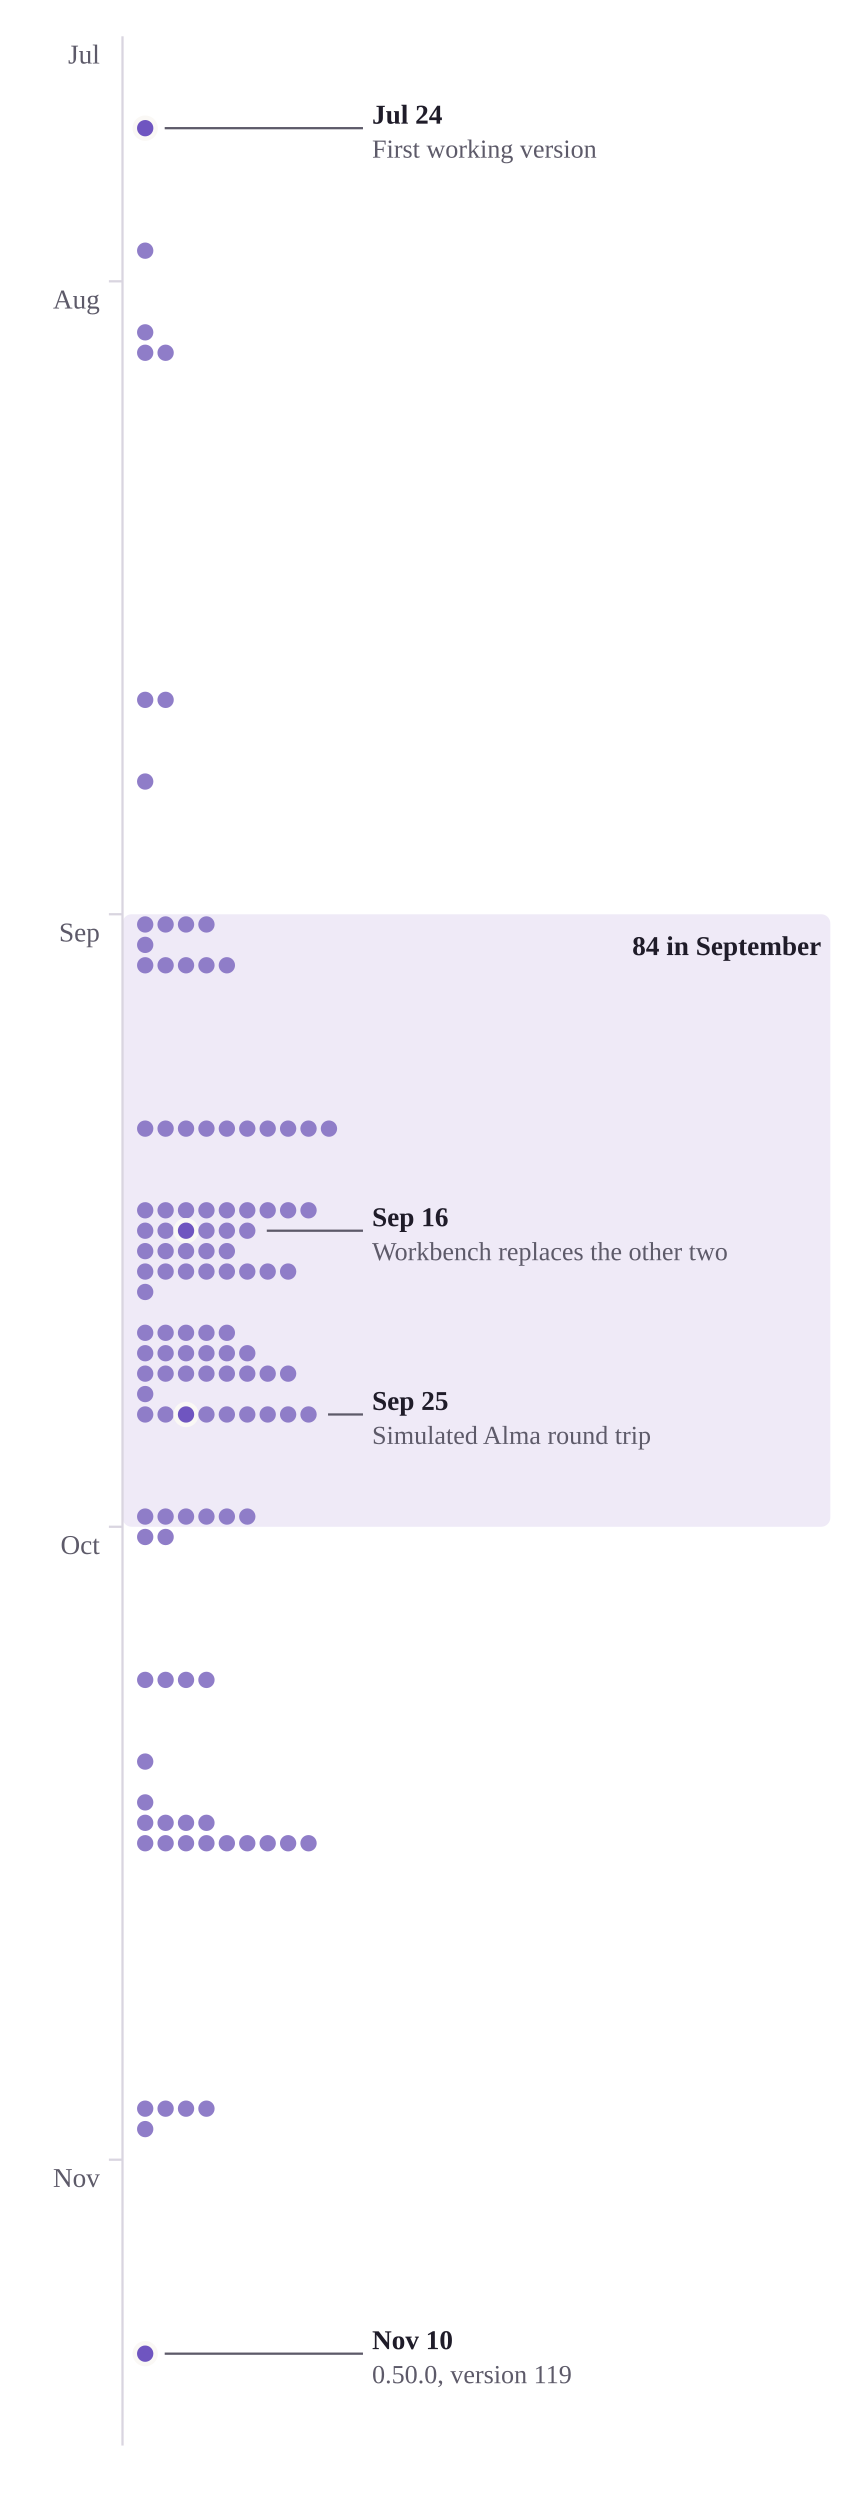
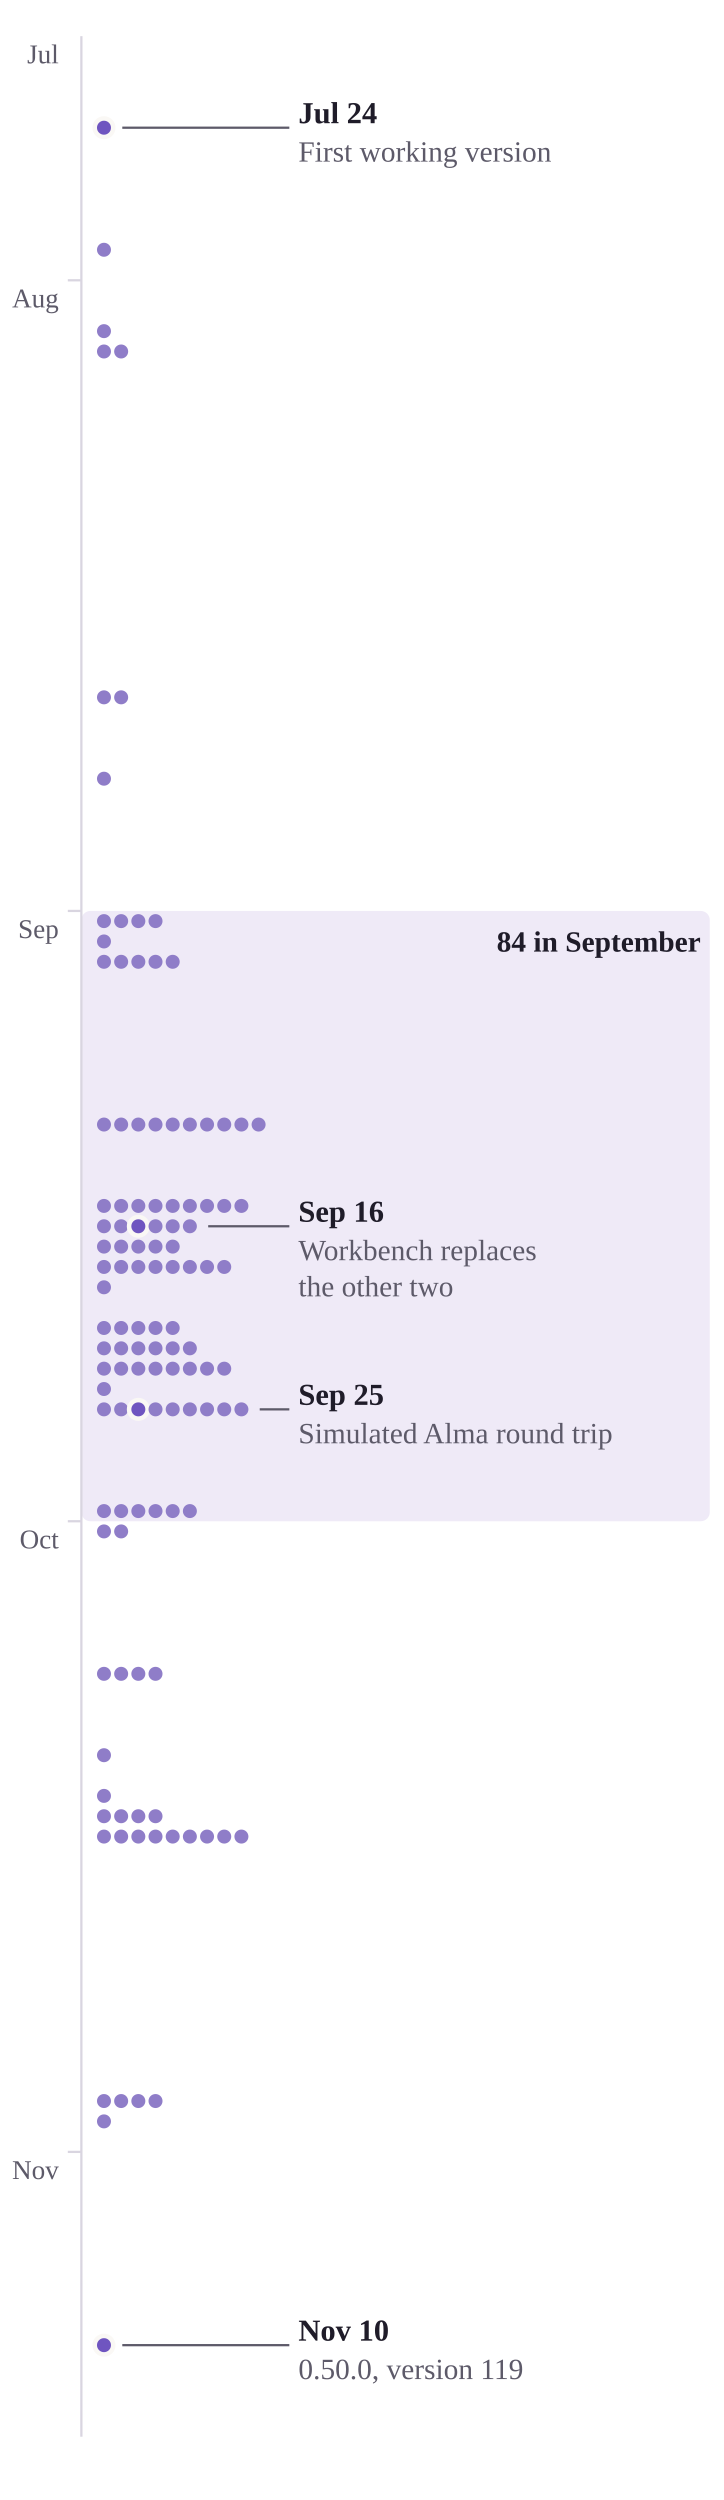
- <svg xmlns="http://www.w3.org/2000/svg" class="fig" viewBox="0 0 372 1102" role="img" aria-labelledby="fig-releases-tall-t fig-releases-tall-d">
+ <svg xmlns="http://www.w3.org/2000/svg" class="fig" viewBox="0 0 320 1106" role="img" aria-labelledby="fig-releases-tall-t fig-releases-tall-d">
  <style>.fig text{font-family:var(--fig-sans,"Inter",system-ui,sans-serif);fill:var(--fig-ink,#1f1c29)}
.fig .mono{font-family:var(--fig-mono,ui-monospace,"SFMono-Regular",Menlo,Consolas,monospace)}
.fig .muted{fill:var(--fig-muted,#5d5a69)}
.fig .strong{font-weight:600}
.fig .rule{stroke:var(--fig-line,#d9d5e0);stroke-width:1;fill:none}
.fig .leader{stroke:var(--fig-muted,#5d5a69);stroke-width:1;fill:none}
.fig .band{fill:var(--fig-band,#efeaf7)}
.fig .chip{fill:none;stroke:var(--fig-line,#d9d5e0);stroke-width:1}
.fig .sf-a-stroke{stroke:var(--fig-sf-a,#6f55c0);stroke-width:2.5}
.fig .sf-b-stroke{stroke:var(--fig-sf-b,#d9592a);stroke-width:2.5}
.fig .sf-i-stroke{stroke:var(--fig-sf-i,#138a60);stroke-width:2.5}
.fig .sf-j-stroke{stroke:var(--fig-sf-j,#b07a00);stroke-width:2.5}
.fig .dot{fill:var(--fig-dot,#8f7dc8)}
.fig .dot-key{fill:var(--fig-accent,#6f55c0);stroke:var(--fig-surface,#faf8f5);stroke-width:2}
.fig .hit{fill:transparent}
.fig .hit:hover{fill:var(--fig-line,#d9d5e0);fill-opacity:.5}
.fig .seg-clean{fill:var(--fig-grey-1,#8e8a99)}
.fig .seg-warned{fill:var(--fig-accent-soft,#c4b6ea)}
.fig .seg-lost{fill:var(--fig-accent,#6f55c0)}
.fig .seg-none{fill:var(--fig-grey-2,#d3d0db)}
.fig .on-accent{fill:var(--fig-on-accent,#fff)}
.fig .sf-a{fill:var(--fig-sf-a,#6f55c0)}
.fig .sf-b{fill:var(--fig-sf-b,#d9592a)}
.fig .sf-i{fill:var(--fig-sf-i,#138a60)}
.fig .sf-j{fill:var(--fig-sf-j,#b07a00)}
.fig .arrow{stroke:var(--fig-muted,#5d5a69);stroke-width:1.5;fill:none}</style>
-   <rect class="band" x="54" y="403.0" width="312" height="270.0" rx="4" />
-   <text x="362.0" y="421.0" font-size="12" text-anchor="end" class="strong">84 in September</text>
-   <line class="rule" x1="54" x2="54" y1="16" y2="1078" />
-   <text x="44.0" y="28.0" font-size="12" text-anchor="end" class="muted">Jul</text>
-   <line class="rule" x1="48" x2="54" y1="124.0" y2="124.0" />
-   <text x="44.0" y="136.0" font-size="12" text-anchor="end" class="muted">Aug</text>
-   <line class="rule" x1="48" x2="54" y1="403.0" y2="403.0" />
-   <text x="44.0" y="415.0" font-size="12" text-anchor="end" class="muted">Sep</text>
-   <line class="rule" x1="48" x2="54" y1="673.0" y2="673.0" />
-   <text x="44.0" y="685.0" font-size="12" text-anchor="end" class="muted">Oct</text>
-   <line class="rule" x1="48" x2="54" y1="952.0" y2="952.0" />
-   <text x="44.0" y="964.0" font-size="12" text-anchor="end" class="muted">Nov</text>
-   <circle class="dot-key" cx="64.0" cy="56.5" r="4.6" />
-   <rect class="hit" x="57.4" y="52.0" width="13.2" height="9" />
-   <circle class="dot" cx="64.0" cy="110.5" r="3.6" />
-   <rect class="hit" x="57.4" y="106.0" width="13.2" height="9" />
-   <circle class="dot" cx="64.0" cy="146.5" r="3.6" />
-   <rect class="hit" x="57.4" y="142.0" width="13.2" height="9" />
-   <circle class="dot" cx="64.0" cy="155.5" r="3.6" />
-   <circle class="dot" cx="73.0" cy="155.5" r="3.6" />
-   <rect class="hit" x="57.4" y="151.0" width="22.2" height="9" />
-   <circle class="dot" cx="64.0" cy="308.5" r="3.6" />
-   <circle class="dot" cx="73.0" cy="308.5" r="3.6" />
-   <rect class="hit" x="57.4" y="304.0" width="22.2" height="9" />
-   <circle class="dot" cx="64.0" cy="344.5" r="3.6" />
-   <rect class="hit" x="57.4" y="340.0" width="13.2" height="9" />
-   <circle class="dot" cx="64.0" cy="407.5" r="3.6" />
-   <circle class="dot" cx="73.0" cy="407.5" r="3.6" />
-   <circle class="dot" cx="82.0" cy="407.5" r="3.6" />
-   <circle class="dot" cx="91.0" cy="407.5" r="3.6" />
-   <rect class="hit" x="57.4" y="403.0" width="40.2" height="9" />
-   <circle class="dot" cx="64.0" cy="416.5" r="3.6" />
-   <rect class="hit" x="57.4" y="412.0" width="13.2" height="9" />
-   <circle class="dot" cx="64.0" cy="425.5" r="3.6" />
-   <circle class="dot" cx="73.0" cy="425.5" r="3.6" />
-   <circle class="dot" cx="82.0" cy="425.5" r="3.6" />
-   <circle class="dot" cx="91.0" cy="425.5" r="3.6" />
-   <circle class="dot" cx="100.0" cy="425.5" r="3.6" />
-   <rect class="hit" x="57.4" y="421.0" width="49.2" height="9" />
-   <circle class="dot" cx="64.0" cy="497.5" r="3.6" />
-   <circle class="dot" cx="73.0" cy="497.5" r="3.6" />
-   <circle class="dot" cx="82.0" cy="497.5" r="3.6" />
-   <circle class="dot" cx="91.0" cy="497.5" r="3.6" />
-   <circle class="dot" cx="100.0" cy="497.5" r="3.6" />
-   <circle class="dot" cx="109.0" cy="497.5" r="3.6" />
-   <circle class="dot" cx="118.0" cy="497.5" r="3.6" />
-   <circle class="dot" cx="127.0" cy="497.5" r="3.6" />
-   <circle class="dot" cx="136.0" cy="497.5" r="3.6" />
-   <circle class="dot" cx="145.0" cy="497.5" r="3.6" />
-   <rect class="hit" x="57.4" y="493.0" width="94.2" height="9" />
-   <circle class="dot" cx="64.0" cy="533.5" r="3.6" />
-   <circle class="dot" cx="73.0" cy="533.5" r="3.6" />
-   <circle class="dot" cx="82.0" cy="533.5" r="3.6" />
-   <circle class="dot" cx="91.0" cy="533.5" r="3.6" />
-   <circle class="dot" cx="100.0" cy="533.5" r="3.6" />
-   <circle class="dot" cx="109.0" cy="533.5" r="3.6" />
-   <circle class="dot" cx="118.0" cy="533.5" r="3.6" />
-   <circle class="dot" cx="127.0" cy="533.5" r="3.6" />
-   <circle class="dot" cx="136.0" cy="533.5" r="3.6" />
-   <rect class="hit" x="57.4" y="529.0" width="85.2" height="9" />
-   <circle class="dot" cx="64.0" cy="542.5" r="3.6" />
-   <circle class="dot" cx="73.0" cy="542.5" r="3.6" />
-   <circle class="dot-key" cx="82.0" cy="542.5" r="4.6" />
-   <circle class="dot" cx="91.0" cy="542.5" r="3.6" />
-   <circle class="dot" cx="100.0" cy="542.5" r="3.6" />
-   <circle class="dot" cx="109.0" cy="542.5" r="3.6" />
-   <rect class="hit" x="57.4" y="538.0" width="58.2" height="9" />
-   <circle class="dot" cx="64.0" cy="551.5" r="3.6" />
-   <circle class="dot" cx="73.0" cy="551.5" r="3.6" />
-   <circle class="dot" cx="82.0" cy="551.5" r="3.6" />
-   <circle class="dot" cx="91.0" cy="551.5" r="3.6" />
-   <circle class="dot" cx="100.0" cy="551.5" r="3.6" />
-   <rect class="hit" x="57.4" y="547.0" width="49.2" height="9" />
-   <circle class="dot" cx="64.0" cy="560.5" r="3.6" />
-   <circle class="dot" cx="73.0" cy="560.5" r="3.6" />
-   <circle class="dot" cx="82.0" cy="560.5" r="3.6" />
-   <circle class="dot" cx="91.0" cy="560.5" r="3.6" />
-   <circle class="dot" cx="100.0" cy="560.5" r="3.6" />
-   <circle class="dot" cx="109.0" cy="560.5" r="3.6" />
-   <circle class="dot" cx="118.0" cy="560.5" r="3.6" />
-   <circle class="dot" cx="127.0" cy="560.5" r="3.6" />
-   <rect class="hit" x="57.4" y="556.0" width="76.2" height="9" />
-   <circle class="dot" cx="64.0" cy="569.5" r="3.6" />
-   <rect class="hit" x="57.4" y="565.0" width="13.2" height="9" />
-   <circle class="dot" cx="64.0" cy="587.5" r="3.6" />
-   <circle class="dot" cx="73.0" cy="587.5" r="3.6" />
-   <circle class="dot" cx="82.0" cy="587.5" r="3.6" />
-   <circle class="dot" cx="91.0" cy="587.5" r="3.6" />
-   <circle class="dot" cx="100.0" cy="587.5" r="3.6" />
-   <rect class="hit" x="57.4" y="583.0" width="49.2" height="9" />
-   <circle class="dot" cx="64.0" cy="596.5" r="3.6" />
-   <circle class="dot" cx="73.0" cy="596.5" r="3.6" />
-   <circle class="dot" cx="82.0" cy="596.5" r="3.6" />
-   <circle class="dot" cx="91.0" cy="596.5" r="3.6" />
-   <circle class="dot" cx="100.0" cy="596.5" r="3.6" />
-   <circle class="dot" cx="109.0" cy="596.5" r="3.6" />
-   <rect class="hit" x="57.4" y="592.0" width="58.2" height="9" />
-   <circle class="dot" cx="64.0" cy="605.5" r="3.6" />
-   <circle class="dot" cx="73.0" cy="605.5" r="3.6" />
-   <circle class="dot" cx="82.0" cy="605.5" r="3.6" />
-   <circle class="dot" cx="91.0" cy="605.5" r="3.6" />
-   <circle class="dot" cx="100.0" cy="605.5" r="3.6" />
-   <circle class="dot" cx="109.0" cy="605.5" r="3.6" />
-   <circle class="dot" cx="118.0" cy="605.5" r="3.6" />
-   <circle class="dot" cx="127.0" cy="605.5" r="3.6" />
-   <rect class="hit" x="57.4" y="601.0" width="76.2" height="9" />
-   <circle class="dot" cx="64.0" cy="614.5" r="3.6" />
-   <rect class="hit" x="57.4" y="610.0" width="13.2" height="9" />
-   <circle class="dot" cx="64.0" cy="623.5" r="3.6" />
-   <circle class="dot" cx="73.0" cy="623.5" r="3.6" />
-   <circle class="dot-key" cx="82.0" cy="623.5" r="4.6" />
-   <circle class="dot" cx="91.0" cy="623.5" r="3.6" />
-   <circle class="dot" cx="100.0" cy="623.5" r="3.6" />
-   <circle class="dot" cx="109.0" cy="623.5" r="3.6" />
-   <circle class="dot" cx="118.0" cy="623.5" r="3.6" />
-   <circle class="dot" cx="127.0" cy="623.5" r="3.6" />
-   <circle class="dot" cx="136.0" cy="623.5" r="3.6" />
-   <rect class="hit" x="57.4" y="619.0" width="85.2" height="9" />
-   <circle class="dot" cx="64.0" cy="668.5" r="3.6" />
-   <circle class="dot" cx="73.0" cy="668.5" r="3.6" />
-   <circle class="dot" cx="82.0" cy="668.5" r="3.6" />
-   <circle class="dot" cx="91.0" cy="668.5" r="3.6" />
-   <circle class="dot" cx="100.0" cy="668.5" r="3.6" />
-   <circle class="dot" cx="109.0" cy="668.5" r="3.6" />
-   <rect class="hit" x="57.4" y="664.0" width="58.2" height="9" />
-   <circle class="dot" cx="64.0" cy="677.5" r="3.6" />
-   <circle class="dot" cx="73.0" cy="677.5" r="3.6" />
-   <rect class="hit" x="57.4" y="673.0" width="22.2" height="9" />
-   <circle class="dot" cx="64.0" cy="740.5" r="3.6" />
-   <circle class="dot" cx="73.0" cy="740.5" r="3.6" />
-   <circle class="dot" cx="82.0" cy="740.5" r="3.6" />
-   <circle class="dot" cx="91.0" cy="740.5" r="3.6" />
-   <rect class="hit" x="57.4" y="736.0" width="40.2" height="9" />
-   <circle class="dot" cx="64.0" cy="776.5" r="3.6" />
-   <rect class="hit" x="57.4" y="772.0" width="13.2" height="9" />
-   <circle class="dot" cx="64.0" cy="794.5" r="3.6" />
-   <rect class="hit" x="57.4" y="790.0" width="13.2" height="9" />
-   <circle class="dot" cx="64.0" cy="803.5" r="3.6" />
-   <circle class="dot" cx="73.0" cy="803.5" r="3.6" />
-   <circle class="dot" cx="82.0" cy="803.5" r="3.6" />
-   <circle class="dot" cx="91.0" cy="803.5" r="3.6" />
-   <rect class="hit" x="57.4" y="799.0" width="40.2" height="9" />
-   <circle class="dot" cx="64.0" cy="812.5" r="3.6" />
-   <circle class="dot" cx="73.0" cy="812.5" r="3.6" />
-   <circle class="dot" cx="82.0" cy="812.5" r="3.6" />
-   <circle class="dot" cx="91.0" cy="812.5" r="3.6" />
-   <circle class="dot" cx="100.0" cy="812.5" r="3.6" />
-   <circle class="dot" cx="109.0" cy="812.5" r="3.6" />
-   <circle class="dot" cx="118.0" cy="812.5" r="3.6" />
-   <circle class="dot" cx="127.0" cy="812.5" r="3.6" />
-   <circle class="dot" cx="136.0" cy="812.5" r="3.6" />
-   <rect class="hit" x="57.4" y="808.0" width="85.2" height="9" />
-   <circle class="dot" cx="64.0" cy="929.5" r="3.6" />
-   <circle class="dot" cx="73.0" cy="929.5" r="3.6" />
-   <circle class="dot" cx="82.0" cy="929.5" r="3.6" />
-   <circle class="dot" cx="91.0" cy="929.5" r="3.6" />
-   <rect class="hit" x="57.4" y="925.0" width="40.2" height="9" />
-   <circle class="dot" cx="64.0" cy="938.5" r="3.6" />
-   <rect class="hit" x="57.4" y="934.0" width="13.2" height="9" />
-   <circle class="dot-key" cx="64.0" cy="1037.5" r="4.6" />
-   <rect class="hit" x="57.4" y="1033.0" width="13.2" height="9" />
-   <line class="leader" x1="72.6" x2="160" y1="56.5" y2="56.5" />
-   <text x="164.0" y="54.5" font-size="12" class="strong">Jul 24</text>
-   <text x="164.0" y="69.5" font-size="11.5" class="muted">First working version</text>
-   <line class="leader" x1="117.6" x2="160" y1="542.5" y2="542.5" />
-   <text x="164.0" y="540.5" font-size="12" class="strong">Sep 16</text>
-   <text x="164.0" y="555.5" font-size="11.5" class="muted">Workbench replaces the other two</text>
-   <line class="leader" x1="144.6" x2="160" y1="623.5" y2="623.5" />
-   <text x="164.0" y="621.5" font-size="12" class="strong">Sep 25</text>
-   <text x="164.0" y="636.5" font-size="11.5" class="muted">Simulated Alma round trip</text>
-   <line class="leader" x1="72.6" x2="160" y1="1037.5" y2="1037.5" />
-   <text x="164.0" y="1035.5" font-size="12" class="strong">Nov 10</text>
-   <text x="164.0" y="1050.5" font-size="11.5" class="muted">0.50.0, version 119</text>
+   <rect class="band" x="36" y="403.0" width="278" height="270.0" rx="4" />
+   <text x="310.0" y="421.0" font-size="13" text-anchor="end" class="strong">84 in September</text>
+   <line class="rule" x1="36" x2="36" y1="16" y2="1078" />
+   <text x="26.0" y="28.0" font-size="12" text-anchor="end" class="muted">Jul</text>
+   <line class="rule" x1="30" x2="36" y1="124.0" y2="124.0" />
+   <text x="26.0" y="136.0" font-size="12" text-anchor="end" class="muted">Aug</text>
+   <line class="rule" x1="30" x2="36" y1="403.0" y2="403.0" />
+   <text x="26.0" y="415.0" font-size="12" text-anchor="end" class="muted">Sep</text>
+   <line class="rule" x1="30" x2="36" y1="673.0" y2="673.0" />
+   <text x="26.0" y="685.0" font-size="12" text-anchor="end" class="muted">Oct</text>
+   <line class="rule" x1="30" x2="36" y1="952.0" y2="952.0" />
+   <text x="26.0" y="964.0" font-size="12" text-anchor="end" class="muted">Nov</text>
+   <circle class="dot-key" cx="46.0" cy="56.5" r="4.1" />
+   <rect class="hit" x="39.9" y="52.0" width="12.2" height="9" />
+   <circle class="dot" cx="46.0" cy="110.5" r="3.1" />
+   <rect class="hit" x="39.9" y="106.0" width="12.2" height="9" />
+   <circle class="dot" cx="46.0" cy="146.5" r="3.1" />
+   <rect class="hit" x="39.9" y="142.0" width="12.2" height="9" />
+   <circle class="dot" cx="46.0" cy="155.5" r="3.1" />
+   <circle class="dot" cx="53.6" cy="155.5" r="3.1" />
+   <rect class="hit" x="39.9" y="151.0" width="19.8" height="9" />
+   <circle class="dot" cx="46.0" cy="308.5" r="3.1" />
+   <circle class="dot" cx="53.6" cy="308.5" r="3.1" />
+   <rect class="hit" x="39.9" y="304.0" width="19.8" height="9" />
+   <circle class="dot" cx="46.0" cy="344.5" r="3.1" />
+   <rect class="hit" x="39.9" y="340.0" width="12.2" height="9" />
+   <circle class="dot" cx="46.0" cy="407.5" r="3.1" />
+   <circle class="dot" cx="53.6" cy="407.5" r="3.1" />
+   <circle class="dot" cx="61.2" cy="407.5" r="3.1" />
+   <circle class="dot" cx="68.8" cy="407.5" r="3.1" />
+   <rect class="hit" x="39.9" y="403.0" width="35.0" height="9" />
+   <circle class="dot" cx="46.0" cy="416.5" r="3.1" />
+   <rect class="hit" x="39.9" y="412.0" width="12.2" height="9" />
+   <circle class="dot" cx="46.0" cy="425.5" r="3.1" />
+   <circle class="dot" cx="53.6" cy="425.5" r="3.1" />
+   <circle class="dot" cx="61.2" cy="425.5" r="3.1" />
+   <circle class="dot" cx="68.8" cy="425.5" r="3.1" />
+   <circle class="dot" cx="76.4" cy="425.5" r="3.1" />
+   <rect class="hit" x="39.9" y="421.0" width="42.6" height="9" />
+   <circle class="dot" cx="46.0" cy="497.5" r="3.1" />
+   <circle class="dot" cx="53.6" cy="497.5" r="3.1" />
+   <circle class="dot" cx="61.2" cy="497.5" r="3.1" />
+   <circle class="dot" cx="68.8" cy="497.5" r="3.1" />
+   <circle class="dot" cx="76.4" cy="497.5" r="3.1" />
+   <circle class="dot" cx="84.0" cy="497.5" r="3.1" />
+   <circle class="dot" cx="91.6" cy="497.5" r="3.1" />
+   <circle class="dot" cx="99.2" cy="497.5" r="3.1" />
+   <circle class="dot" cx="106.8" cy="497.5" r="3.1" />
+   <circle class="dot" cx="114.4" cy="497.5" r="3.1" />
+   <rect class="hit" x="39.9" y="493.0" width="80.6" height="9" />
+   <circle class="dot" cx="46.0" cy="533.5" r="3.1" />
+   <circle class="dot" cx="53.6" cy="533.5" r="3.1" />
+   <circle class="dot" cx="61.2" cy="533.5" r="3.1" />
+   <circle class="dot" cx="68.8" cy="533.5" r="3.1" />
+   <circle class="dot" cx="76.4" cy="533.5" r="3.1" />
+   <circle class="dot" cx="84.0" cy="533.5" r="3.1" />
+   <circle class="dot" cx="91.6" cy="533.5" r="3.1" />
+   <circle class="dot" cx="99.2" cy="533.5" r="3.1" />
+   <circle class="dot" cx="106.8" cy="533.5" r="3.1" />
+   <rect class="hit" x="39.9" y="529.0" width="73.0" height="9" />
+   <circle class="dot" cx="46.0" cy="542.5" r="3.1" />
+   <circle class="dot" cx="53.6" cy="542.5" r="3.1" />
+   <circle class="dot-key" cx="61.2" cy="542.5" r="4.1" />
+   <circle class="dot" cx="68.8" cy="542.5" r="3.1" />
+   <circle class="dot" cx="76.4" cy="542.5" r="3.1" />
+   <circle class="dot" cx="84.0" cy="542.5" r="3.1" />
+   <rect class="hit" x="39.9" y="538.0" width="50.2" height="9" />
+   <circle class="dot" cx="46.0" cy="551.5" r="3.1" />
+   <circle class="dot" cx="53.6" cy="551.5" r="3.1" />
+   <circle class="dot" cx="61.2" cy="551.5" r="3.1" />
+   <circle class="dot" cx="68.8" cy="551.5" r="3.1" />
+   <circle class="dot" cx="76.4" cy="551.5" r="3.1" />
+   <rect class="hit" x="39.9" y="547.0" width="42.6" height="9" />
+   <circle class="dot" cx="46.0" cy="560.5" r="3.1" />
+   <circle class="dot" cx="53.6" cy="560.5" r="3.1" />
+   <circle class="dot" cx="61.2" cy="560.5" r="3.1" />
+   <circle class="dot" cx="68.8" cy="560.5" r="3.1" />
+   <circle class="dot" cx="76.4" cy="560.5" r="3.1" />
+   <circle class="dot" cx="84.0" cy="560.5" r="3.1" />
+   <circle class="dot" cx="91.6" cy="560.5" r="3.1" />
+   <circle class="dot" cx="99.2" cy="560.5" r="3.1" />
+   <rect class="hit" x="39.9" y="556.0" width="65.4" height="9" />
+   <circle class="dot" cx="46.0" cy="569.5" r="3.1" />
+   <rect class="hit" x="39.9" y="565.0" width="12.2" height="9" />
+   <circle class="dot" cx="46.0" cy="587.5" r="3.1" />
+   <circle class="dot" cx="53.6" cy="587.5" r="3.1" />
+   <circle class="dot" cx="61.2" cy="587.5" r="3.1" />
+   <circle class="dot" cx="68.8" cy="587.5" r="3.1" />
+   <circle class="dot" cx="76.4" cy="587.5" r="3.1" />
+   <rect class="hit" x="39.9" y="583.0" width="42.6" height="9" />
+   <circle class="dot" cx="46.0" cy="596.5" r="3.1" />
+   <circle class="dot" cx="53.6" cy="596.5" r="3.1" />
+   <circle class="dot" cx="61.2" cy="596.5" r="3.1" />
+   <circle class="dot" cx="68.8" cy="596.5" r="3.1" />
+   <circle class="dot" cx="76.4" cy="596.5" r="3.1" />
+   <circle class="dot" cx="84.0" cy="596.5" r="3.1" />
+   <rect class="hit" x="39.9" y="592.0" width="50.2" height="9" />
+   <circle class="dot" cx="46.0" cy="605.5" r="3.1" />
+   <circle class="dot" cx="53.6" cy="605.5" r="3.1" />
+   <circle class="dot" cx="61.2" cy="605.5" r="3.1" />
+   <circle class="dot" cx="68.8" cy="605.5" r="3.1" />
+   <circle class="dot" cx="76.4" cy="605.5" r="3.1" />
+   <circle class="dot" cx="84.0" cy="605.5" r="3.1" />
+   <circle class="dot" cx="91.6" cy="605.5" r="3.1" />
+   <circle class="dot" cx="99.2" cy="605.5" r="3.1" />
+   <rect class="hit" x="39.9" y="601.0" width="65.4" height="9" />
+   <circle class="dot" cx="46.0" cy="614.5" r="3.1" />
+   <rect class="hit" x="39.9" y="610.0" width="12.2" height="9" />
+   <circle class="dot" cx="46.0" cy="623.5" r="3.1" />
+   <circle class="dot" cx="53.6" cy="623.5" r="3.1" />
+   <circle class="dot-key" cx="61.2" cy="623.5" r="4.1" />
+   <circle class="dot" cx="68.8" cy="623.5" r="3.1" />
+   <circle class="dot" cx="76.4" cy="623.5" r="3.1" />
+   <circle class="dot" cx="84.0" cy="623.5" r="3.1" />
+   <circle class="dot" cx="91.6" cy="623.5" r="3.1" />
+   <circle class="dot" cx="99.2" cy="623.5" r="3.1" />
+   <circle class="dot" cx="106.8" cy="623.5" r="3.1" />
+   <rect class="hit" x="39.9" y="619.0" width="73.0" height="9" />
+   <circle class="dot" cx="46.0" cy="668.5" r="3.1" />
+   <circle class="dot" cx="53.6" cy="668.5" r="3.1" />
+   <circle class="dot" cx="61.2" cy="668.5" r="3.1" />
+   <circle class="dot" cx="68.8" cy="668.5" r="3.1" />
+   <circle class="dot" cx="76.4" cy="668.5" r="3.1" />
+   <circle class="dot" cx="84.0" cy="668.5" r="3.1" />
+   <rect class="hit" x="39.9" y="664.0" width="50.2" height="9" />
+   <circle class="dot" cx="46.0" cy="677.5" r="3.1" />
+   <circle class="dot" cx="53.6" cy="677.5" r="3.1" />
+   <rect class="hit" x="39.9" y="673.0" width="19.8" height="9" />
+   <circle class="dot" cx="46.0" cy="740.5" r="3.1" />
+   <circle class="dot" cx="53.6" cy="740.5" r="3.1" />
+   <circle class="dot" cx="61.2" cy="740.5" r="3.1" />
+   <circle class="dot" cx="68.8" cy="740.5" r="3.1" />
+   <rect class="hit" x="39.9" y="736.0" width="35.0" height="9" />
+   <circle class="dot" cx="46.0" cy="776.5" r="3.1" />
+   <rect class="hit" x="39.9" y="772.0" width="12.2" height="9" />
+   <circle class="dot" cx="46.0" cy="794.5" r="3.1" />
+   <rect class="hit" x="39.9" y="790.0" width="12.2" height="9" />
+   <circle class="dot" cx="46.0" cy="803.5" r="3.1" />
+   <circle class="dot" cx="53.6" cy="803.5" r="3.1" />
+   <circle class="dot" cx="61.2" cy="803.5" r="3.1" />
+   <circle class="dot" cx="68.8" cy="803.5" r="3.1" />
+   <rect class="hit" x="39.9" y="799.0" width="35.0" height="9" />
+   <circle class="dot" cx="46.0" cy="812.5" r="3.1" />
+   <circle class="dot" cx="53.6" cy="812.5" r="3.1" />
+   <circle class="dot" cx="61.2" cy="812.5" r="3.1" />
+   <circle class="dot" cx="68.8" cy="812.5" r="3.1" />
+   <circle class="dot" cx="76.4" cy="812.5" r="3.1" />
+   <circle class="dot" cx="84.0" cy="812.5" r="3.1" />
+   <circle class="dot" cx="91.6" cy="812.5" r="3.1" />
+   <circle class="dot" cx="99.2" cy="812.5" r="3.1" />
+   <circle class="dot" cx="106.8" cy="812.5" r="3.1" />
+   <rect class="hit" x="39.9" y="808.0" width="73.0" height="9" />
+   <circle class="dot" cx="46.0" cy="929.5" r="3.1" />
+   <circle class="dot" cx="53.6" cy="929.5" r="3.1" />
+   <circle class="dot" cx="61.2" cy="929.5" r="3.1" />
+   <circle class="dot" cx="68.8" cy="929.5" r="3.1" />
+   <rect class="hit" x="39.9" y="925.0" width="35.0" height="9" />
+   <circle class="dot" cx="46.0" cy="938.5" r="3.1" />
+   <rect class="hit" x="39.9" y="934.0" width="12.2" height="9" />
+   <circle class="dot-key" cx="46.0" cy="1037.5" r="4.1" />
+   <rect class="hit" x="39.9" y="1033.0" width="12.2" height="9" />
+   <line class="leader" x1="54.1" x2="128.0" y1="56.5" y2="56.5" />
+   <text x="132.0" y="54.5" font-size="13.5" class="strong">Jul 24</text>
+   <text x="132.0" y="71.5" font-size="13" class="muted">First working version</text>
+   <line class="leader" x1="92.1" x2="128.0" y1="542.5" y2="542.5" />
+   <text x="132.0" y="540.5" font-size="13.5" class="strong">Sep 16</text>
+   <text x="132.0" y="557.5" font-size="13" class="muted">Workbench replaces</text>
+   <text x="132.0" y="573.5" font-size="13" class="muted">the other two</text>
+   <line class="leader" x1="114.9" x2="128.0" y1="623.5" y2="623.5" />
+   <text x="132.0" y="621.5" font-size="13.5" class="strong">Sep 25</text>
+   <text x="132.0" y="638.5" font-size="13" class="muted">Simulated Alma round trip</text>
+   <line class="leader" x1="54.1" x2="128.0" y1="1037.5" y2="1037.5" />
+   <text x="132.0" y="1035.5" font-size="13.5" class="strong">Nov 10</text>
+   <text x="132.0" y="1052.5" font-size="13" class="muted">0.50.0, version 119</text>
</svg>
